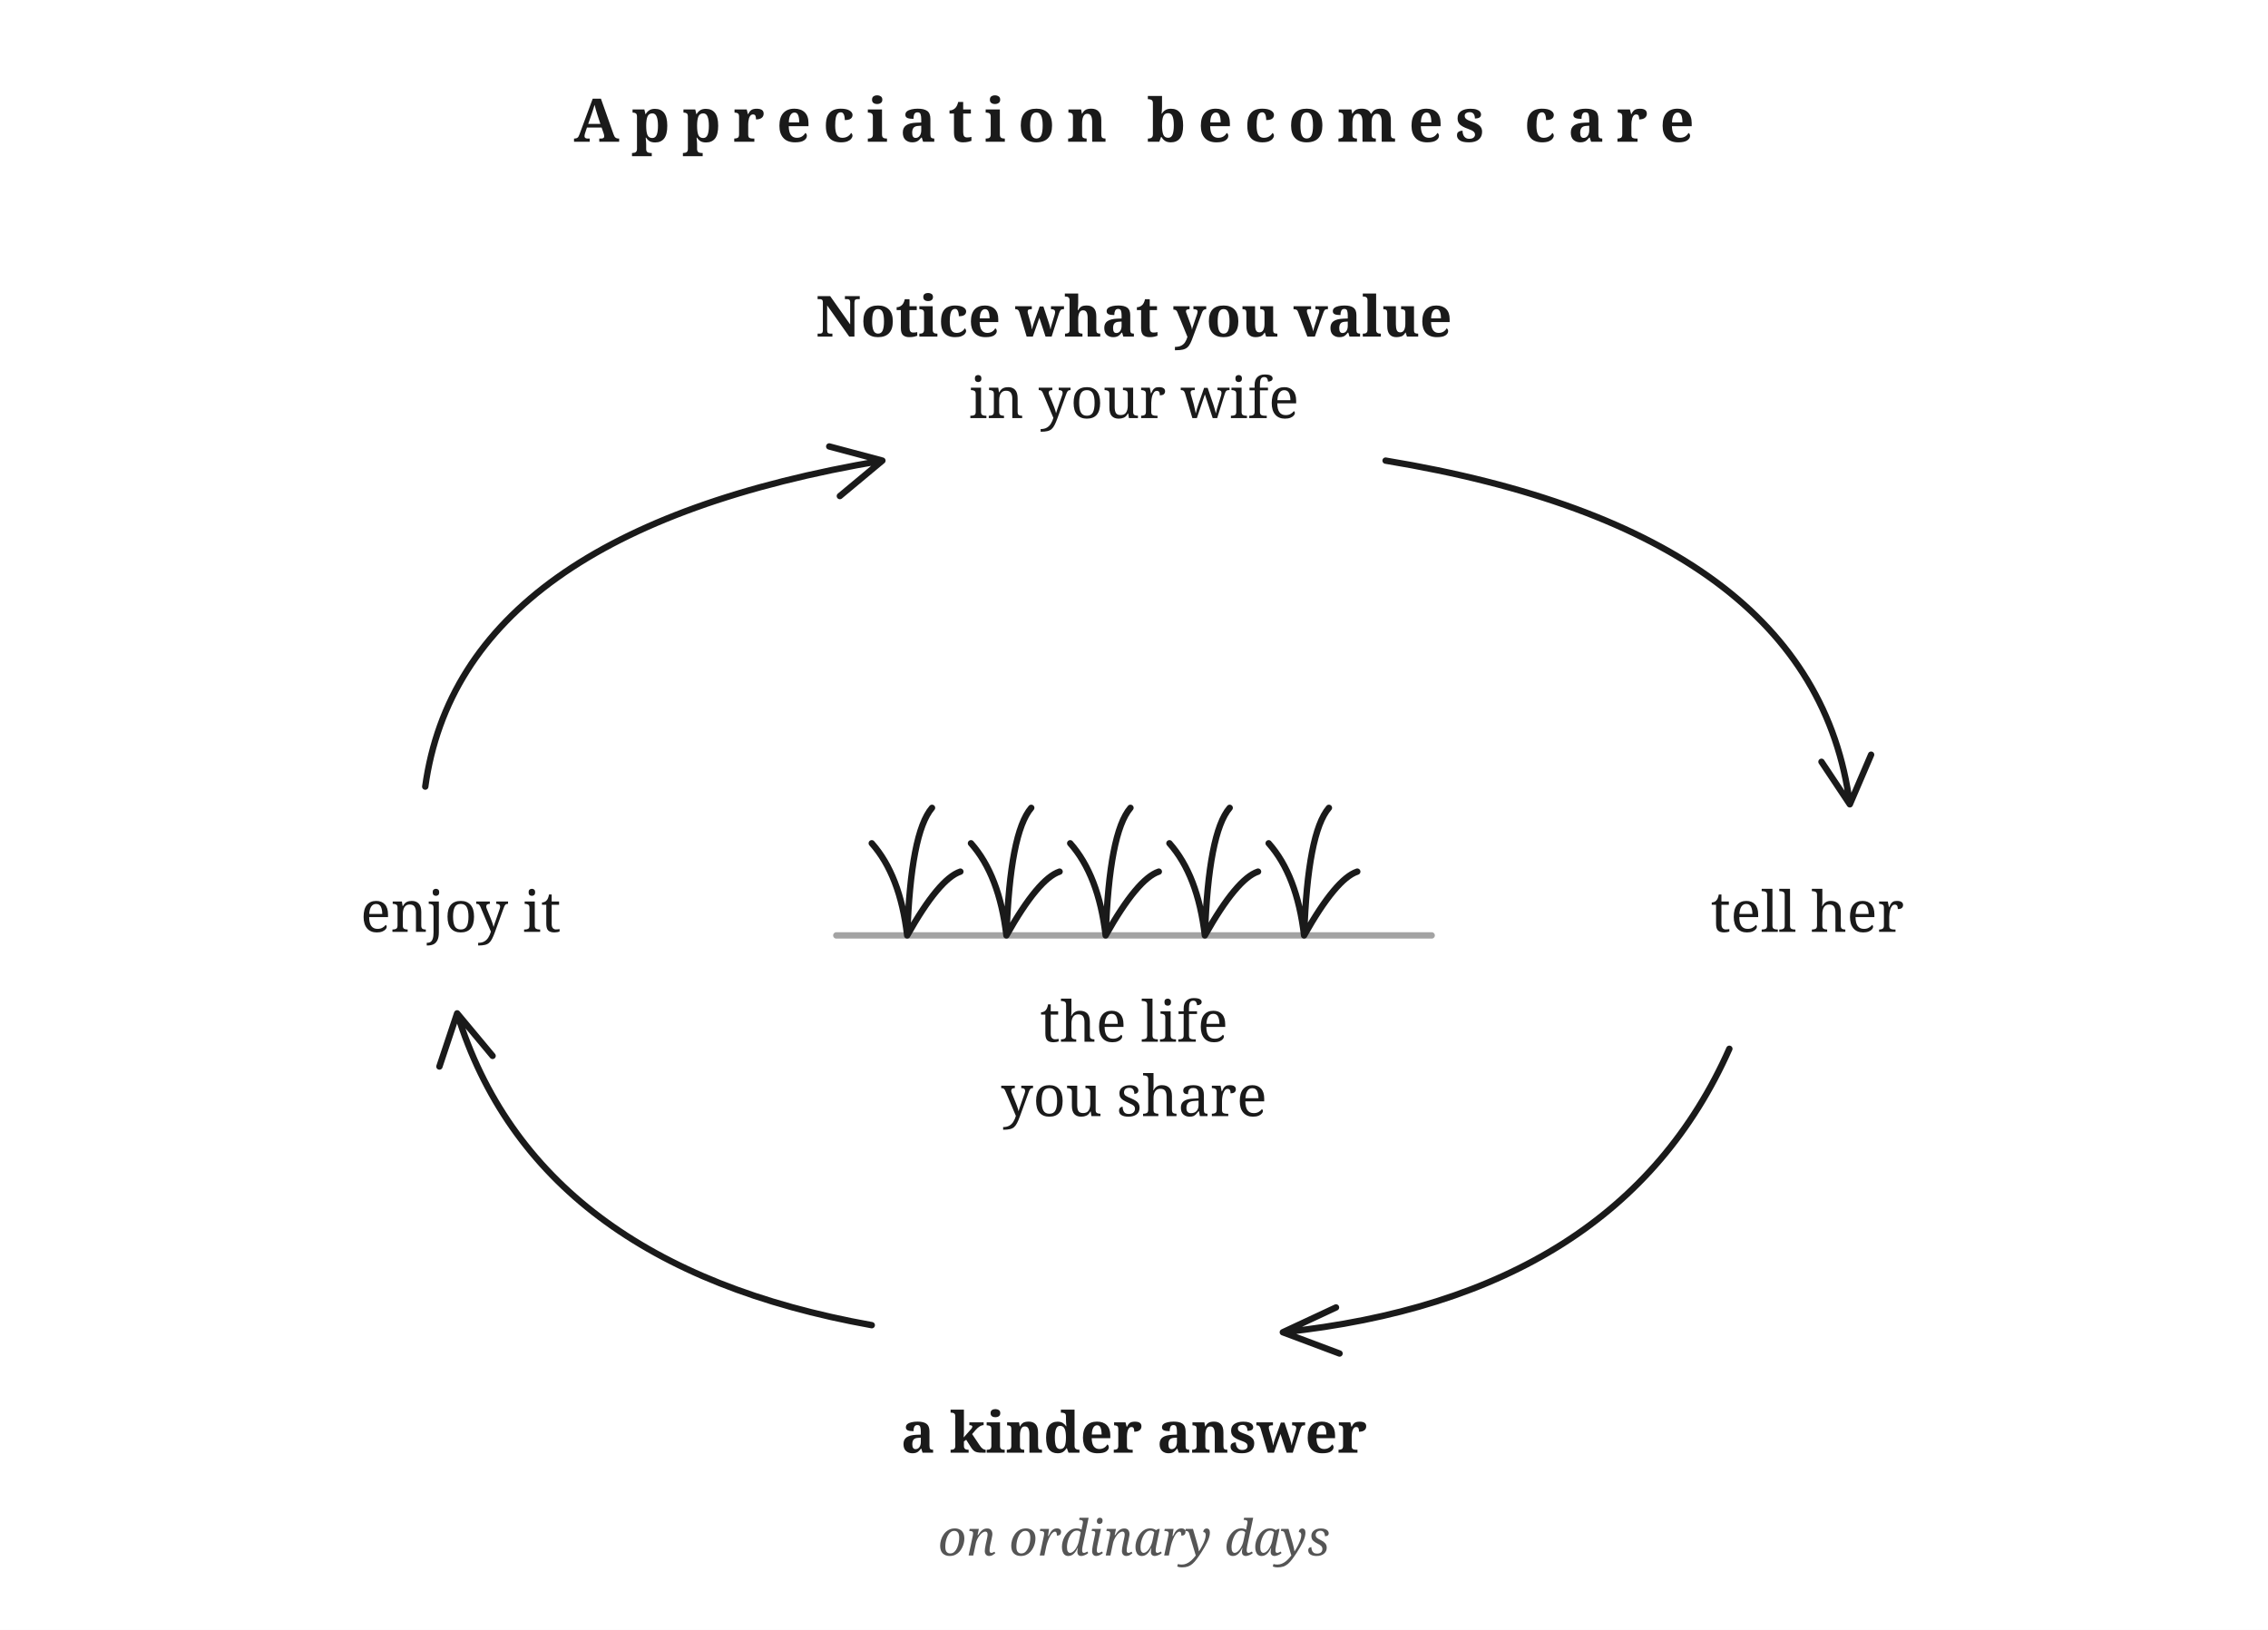
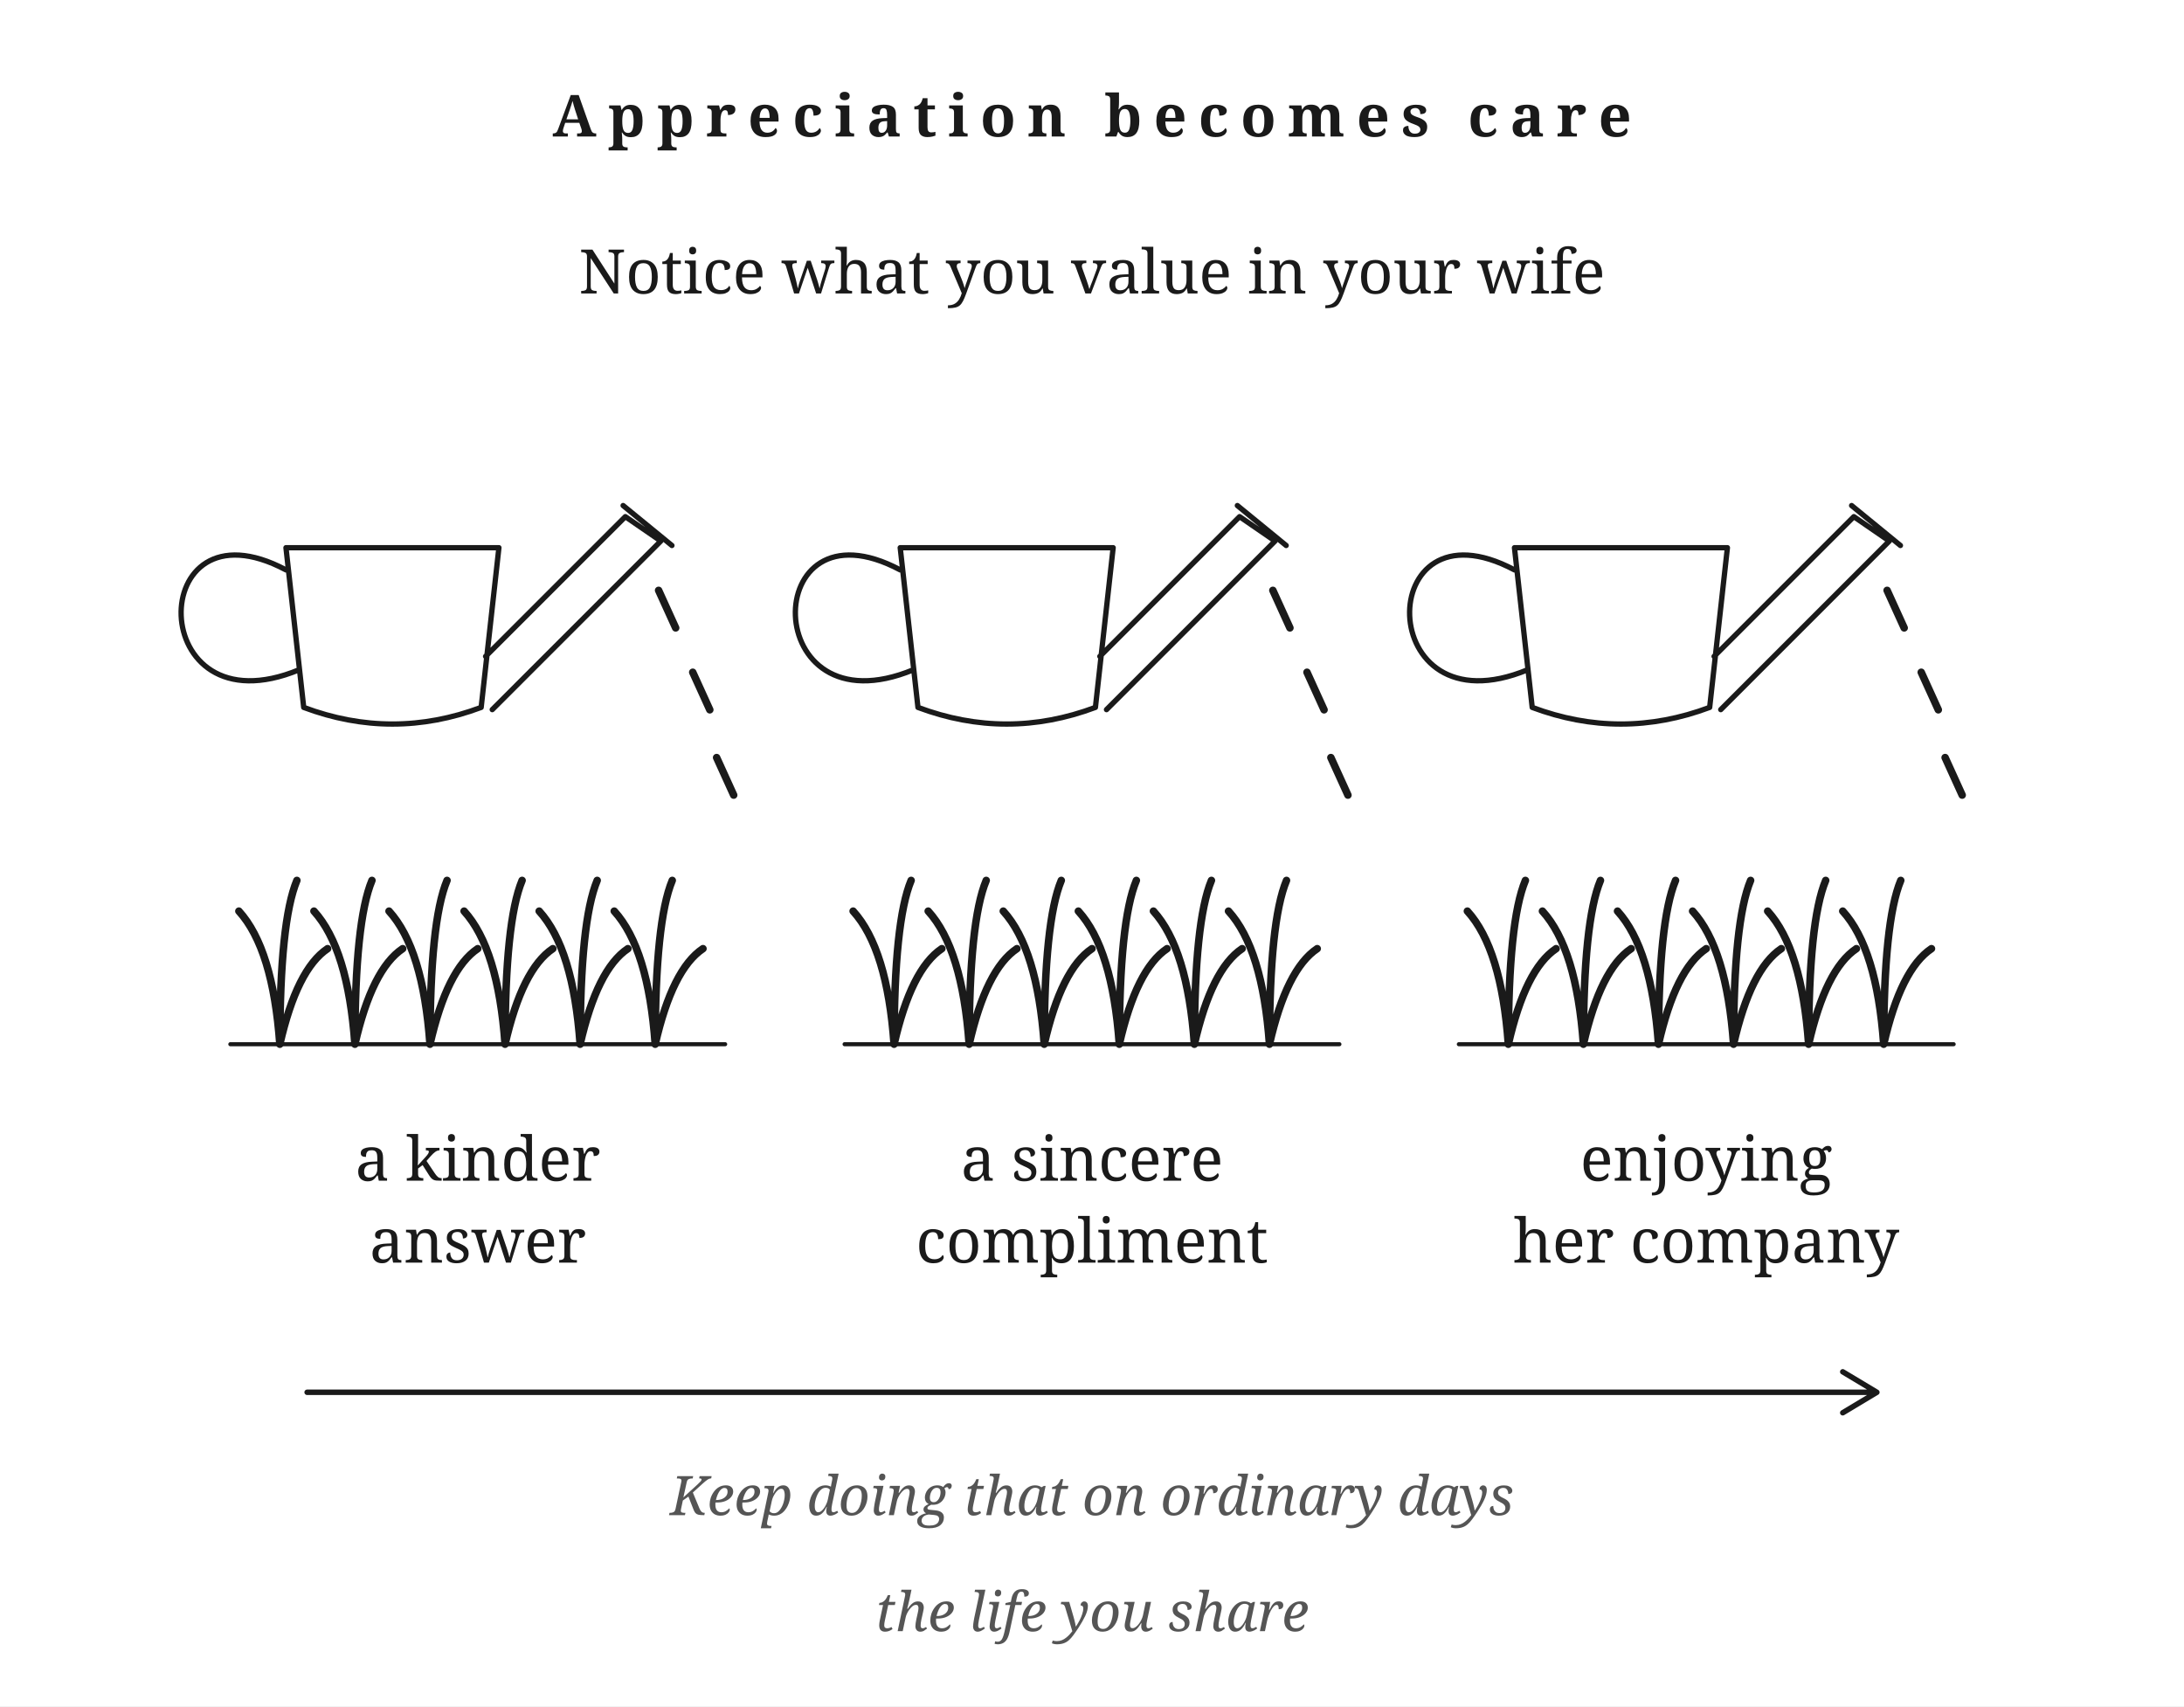
- <svg xmlns="http://www.w3.org/2000/svg" viewBox="0 0 640 460" style="color:#1a1a1a" role="img" aria-label="Appreciation becomes care">
-   <style>
- .ttl{font:600 17px Georgia,serif;letter-spacing:.20em;text-anchor:middle}
- .lbl{font:600 16px Georgia,serif;text-anchor:middle}
- .txt{font:16px Georgia,serif;text-anchor:middle}
- .cap{font:italic 14px Georgia,serif;text-anchor:middle;opacity:.74}
- </style>
-   <rect x="0" y="0" width="640" height="460" fill="#ffffff" />
+ <svg xmlns="http://www.w3.org/2000/svg" viewBox="0 0 640 500" style="color:#1a1a1a" role="img" aria-label="Appreciation becomes care">
+   <style>.ttl{font:600 17px Georgia,serif;letter-spacing:.20em;text-anchor:middle}.lbl{font:600 18px Georgia,serif;text-anchor:middle}.txt{font:18px Georgia,serif;text-anchor:middle}.cap{font:italic 16px Georgia,serif;text-anchor:middle;opacity:.74}</style>
+   <rect x="0" y="0" width="640" height="500" fill="#ffffff" />
  <text class="ttl" x="320" y="40" fill="currentColor">Appreciation becomes care</text>
-   <text class="lbl" x="320" y="95" fill="currentColor">Notice what you value</text>
-   <text class="txt" x="320" y="118" fill="currentColor">in your wife</text>
-   <path d="M391 130Q512 150 522 227 M514 215L522 227L528 213 M488 296Q457 366 362 376 M377 369L362 376L378 382 M246 374Q151 357 129 286 M124 301L129 286L139 298 M120 222Q130 150 249 130 M234 126L249 130L237 140" fill="none" stroke="currentColor" stroke-width="1.8" stroke-linecap="round" stroke-linejoin="round" opacity="1" />
-   <text class="txt" x="510" y="263" fill="currentColor">tell her</text>
-   <text class="txt" x="130" y="263" fill="currentColor">enjoy it</text>
-   <path d="M236 264H404" fill="none" stroke="currentColor" stroke-width="1.8" stroke-linecap="round" stroke-linejoin="round" opacity="0.4" />
-   <path d="M256 264Q254 247 246 238M256 264Q257 235 263 228M256 264Q265 248 271 246" fill="none" stroke="currentColor" stroke-width="1.8" stroke-linecap="round" stroke-linejoin="round" opacity="1" />
-   <path d="M284 264Q282 247 274 238M284 264Q285 235 291 228M284 264Q293 248 299 246" fill="none" stroke="currentColor" stroke-width="1.8" stroke-linecap="round" stroke-linejoin="round" opacity="1" />
-   <path d="M312 264Q310 247 302 238M312 264Q313 235 319 228M312 264Q321 248 327 246" fill="none" stroke="currentColor" stroke-width="1.8" stroke-linecap="round" stroke-linejoin="round" opacity="1" />
-   <path d="M340 264Q338 247 330 238M340 264Q341 235 347 228M340 264Q349 248 355 246" fill="none" stroke="currentColor" stroke-width="1.8" stroke-linecap="round" stroke-linejoin="round" opacity="1" />
-   <path d="M368 264Q366 247 358 238M368 264Q369 235 375 228M368 264Q377 248 383 246" fill="none" stroke="currentColor" stroke-width="1.8" stroke-linecap="round" stroke-linejoin="round" opacity="1" />
-   <text class="txt" x="320" y="294" fill="currentColor">the life</text>
-   <text class="txt" x="320" y="315" fill="currentColor">you share</text>
-   <text class="lbl" x="320" y="410" fill="currentColor">a kinder answer</text>
-   <text class="cap" x="320" y="439" fill="currentColor">on ordinary days</text>
+   <text class="txt" x="320" y="86" fill="currentColor">Notice what you value in your wife</text>
+   <g transform="translate(115 180) scale(0.65)">
+     <path d="M-48 -30 L-40 42 Q0 57 40 42 L48 -30 Z M-48 -20 C-112 -54 -112 54 -42 25 M42 19 L105 -44 L121 -33 L45 43 M104 -49 L126 -31" fill="none" stroke="currentColor" stroke-width="2.4" stroke-linecap="round" stroke-linejoin="round" />
+   </g>
+   <path d="M193 173l5 11" fill="none" stroke="currentColor" stroke-width="2.2" stroke-linecap="round" stroke-linejoin="round" />
+   <path d="M203 197l5 11" fill="none" stroke="currentColor" stroke-width="2.2" stroke-linecap="round" stroke-linejoin="round" />
+   <path d="M210 222l5 11" fill="none" stroke="currentColor" stroke-width="2.2" stroke-linecap="round" stroke-linejoin="round" />
+   <path d="M67.5 306h145" fill="none" stroke="currentColor" stroke-width="1.2" stroke-linecap="round" stroke-linejoin="round" />
+   <path d="M82 306q-2 -28 -12 -39 M82 306q0 -36 5 -48 M82 306q5 -22 14 -28" fill="none" stroke="currentColor" stroke-width="2.2" stroke-linecap="round" stroke-linejoin="round" />
+   <path d="M104 306q-2 -28 -12 -39 M104 306q0 -36 5 -48 M104 306q5 -22 14 -28" fill="none" stroke="currentColor" stroke-width="2.2" stroke-linecap="round" stroke-linejoin="round" />
+   <path d="M126 306q-2 -28 -12 -39 M126 306q0 -36 5 -48 M126 306q5 -22 14 -28" fill="none" stroke="currentColor" stroke-width="2.2" stroke-linecap="round" stroke-linejoin="round" />
+   <path d="M148 306q-2 -28 -12 -39 M148 306q0 -36 5 -48 M148 306q5 -22 14 -28" fill="none" stroke="currentColor" stroke-width="2.2" stroke-linecap="round" stroke-linejoin="round" />
+   <path d="M170 306q-2 -28 -12 -39 M170 306q0 -36 5 -48 M170 306q5 -22 14 -28" fill="none" stroke="currentColor" stroke-width="2.2" stroke-linecap="round" stroke-linejoin="round" />
+   <path d="M192 306q-2 -28 -12 -39 M192 306q0 -36 5 -48 M192 306q5 -22 14 -28" fill="none" stroke="currentColor" stroke-width="2.2" stroke-linecap="round" stroke-linejoin="round" />
+   <g transform="translate(295 180) scale(0.65)">
+     <path d="M-48 -30 L-40 42 Q0 57 40 42 L48 -30 Z M-48 -20 C-112 -54 -112 54 -42 25 M42 19 L105 -44 L121 -33 L45 43 M104 -49 L126 -31" fill="none" stroke="currentColor" stroke-width="2.4" stroke-linecap="round" stroke-linejoin="round" />
+   </g>
+   <path d="M373 173l5 11" fill="none" stroke="currentColor" stroke-width="2.2" stroke-linecap="round" stroke-linejoin="round" />
+   <path d="M383 197l5 11" fill="none" stroke="currentColor" stroke-width="2.2" stroke-linecap="round" stroke-linejoin="round" />
+   <path d="M390 222l5 11" fill="none" stroke="currentColor" stroke-width="2.2" stroke-linecap="round" stroke-linejoin="round" />
+   <path d="M247.5 306h145" fill="none" stroke="currentColor" stroke-width="1.2" stroke-linecap="round" stroke-linejoin="round" />
+   <path d="M262 306q-2 -28 -12 -39 M262 306q0 -36 5 -48 M262 306q5 -22 14 -28" fill="none" stroke="currentColor" stroke-width="2.2" stroke-linecap="round" stroke-linejoin="round" />
+   <path d="M284 306q-2 -28 -12 -39 M284 306q0 -36 5 -48 M284 306q5 -22 14 -28" fill="none" stroke="currentColor" stroke-width="2.2" stroke-linecap="round" stroke-linejoin="round" />
+   <path d="M306 306q-2 -28 -12 -39 M306 306q0 -36 5 -48 M306 306q5 -22 14 -28" fill="none" stroke="currentColor" stroke-width="2.2" stroke-linecap="round" stroke-linejoin="round" />
+   <path d="M328 306q-2 -28 -12 -39 M328 306q0 -36 5 -48 M328 306q5 -22 14 -28" fill="none" stroke="currentColor" stroke-width="2.2" stroke-linecap="round" stroke-linejoin="round" />
+   <path d="M350 306q-2 -28 -12 -39 M350 306q0 -36 5 -48 M350 306q5 -22 14 -28" fill="none" stroke="currentColor" stroke-width="2.2" stroke-linecap="round" stroke-linejoin="round" />
+   <path d="M372 306q-2 -28 -12 -39 M372 306q0 -36 5 -48 M372 306q5 -22 14 -28" fill="none" stroke="currentColor" stroke-width="2.2" stroke-linecap="round" stroke-linejoin="round" />
+   <g transform="translate(475 180) scale(0.65)">
+     <path d="M-48 -30 L-40 42 Q0 57 40 42 L48 -30 Z M-48 -20 C-112 -54 -112 54 -42 25 M42 19 L105 -44 L121 -33 L45 43 M104 -49 L126 -31" fill="none" stroke="currentColor" stroke-width="2.4" stroke-linecap="round" stroke-linejoin="round" />
+   </g>
+   <path d="M553 173l5 11" fill="none" stroke="currentColor" stroke-width="2.2" stroke-linecap="round" stroke-linejoin="round" />
+   <path d="M563 197l5 11" fill="none" stroke="currentColor" stroke-width="2.2" stroke-linecap="round" stroke-linejoin="round" />
+   <path d="M570 222l5 11" fill="none" stroke="currentColor" stroke-width="2.2" stroke-linecap="round" stroke-linejoin="round" />
+   <path d="M427.5 306h145" fill="none" stroke="currentColor" stroke-width="1.2" stroke-linecap="round" stroke-linejoin="round" />
+   <path d="M442 306q-2 -28 -12 -39 M442 306q0 -36 5 -48 M442 306q5 -22 14 -28" fill="none" stroke="currentColor" stroke-width="2.2" stroke-linecap="round" stroke-linejoin="round" />
+   <path d="M464 306q-2 -28 -12 -39 M464 306q0 -36 5 -48 M464 306q5 -22 14 -28" fill="none" stroke="currentColor" stroke-width="2.2" stroke-linecap="round" stroke-linejoin="round" />
+   <path d="M486 306q-2 -28 -12 -39 M486 306q0 -36 5 -48 M486 306q5 -22 14 -28" fill="none" stroke="currentColor" stroke-width="2.2" stroke-linecap="round" stroke-linejoin="round" />
+   <path d="M508 306q-2 -28 -12 -39 M508 306q0 -36 5 -48 M508 306q5 -22 14 -28" fill="none" stroke="currentColor" stroke-width="2.2" stroke-linecap="round" stroke-linejoin="round" />
+   <path d="M530 306q-2 -28 -12 -39 M530 306q0 -36 5 -48 M530 306q5 -22 14 -28" fill="none" stroke="currentColor" stroke-width="2.2" stroke-linecap="round" stroke-linejoin="round" />
+   <path d="M552 306q-2 -28 -12 -39 M552 306q0 -36 5 -48 M552 306q5 -22 14 -28" fill="none" stroke="currentColor" stroke-width="2.2" stroke-linecap="round" stroke-linejoin="round" />
+   <text class="txt" x="140" y="346" fill="currentColor">a kinder</text>
+   <text class="txt" x="140" y="370" fill="currentColor">answer</text>
+   <text class="txt" x="320" y="346" fill="currentColor">a sincere</text>
+   <text class="txt" x="320" y="370" fill="currentColor">compliment</text>
+   <text class="txt" x="500" y="346" fill="currentColor">enjoying</text>
+   <text class="txt" x="500" y="370" fill="currentColor">her company</text>
+   <path d="M90 408H550 M540 402L550 408L540 414" fill="none" stroke="currentColor" stroke-width="1.6" stroke-linecap="round" stroke-linejoin="round" />
+   <text class="cap" x="320" y="444" fill="currentColor">Keep doing that on ordinary days</text>
+   <text class="cap" x="320" y="478" fill="currentColor">the life you share</text>
</svg>
